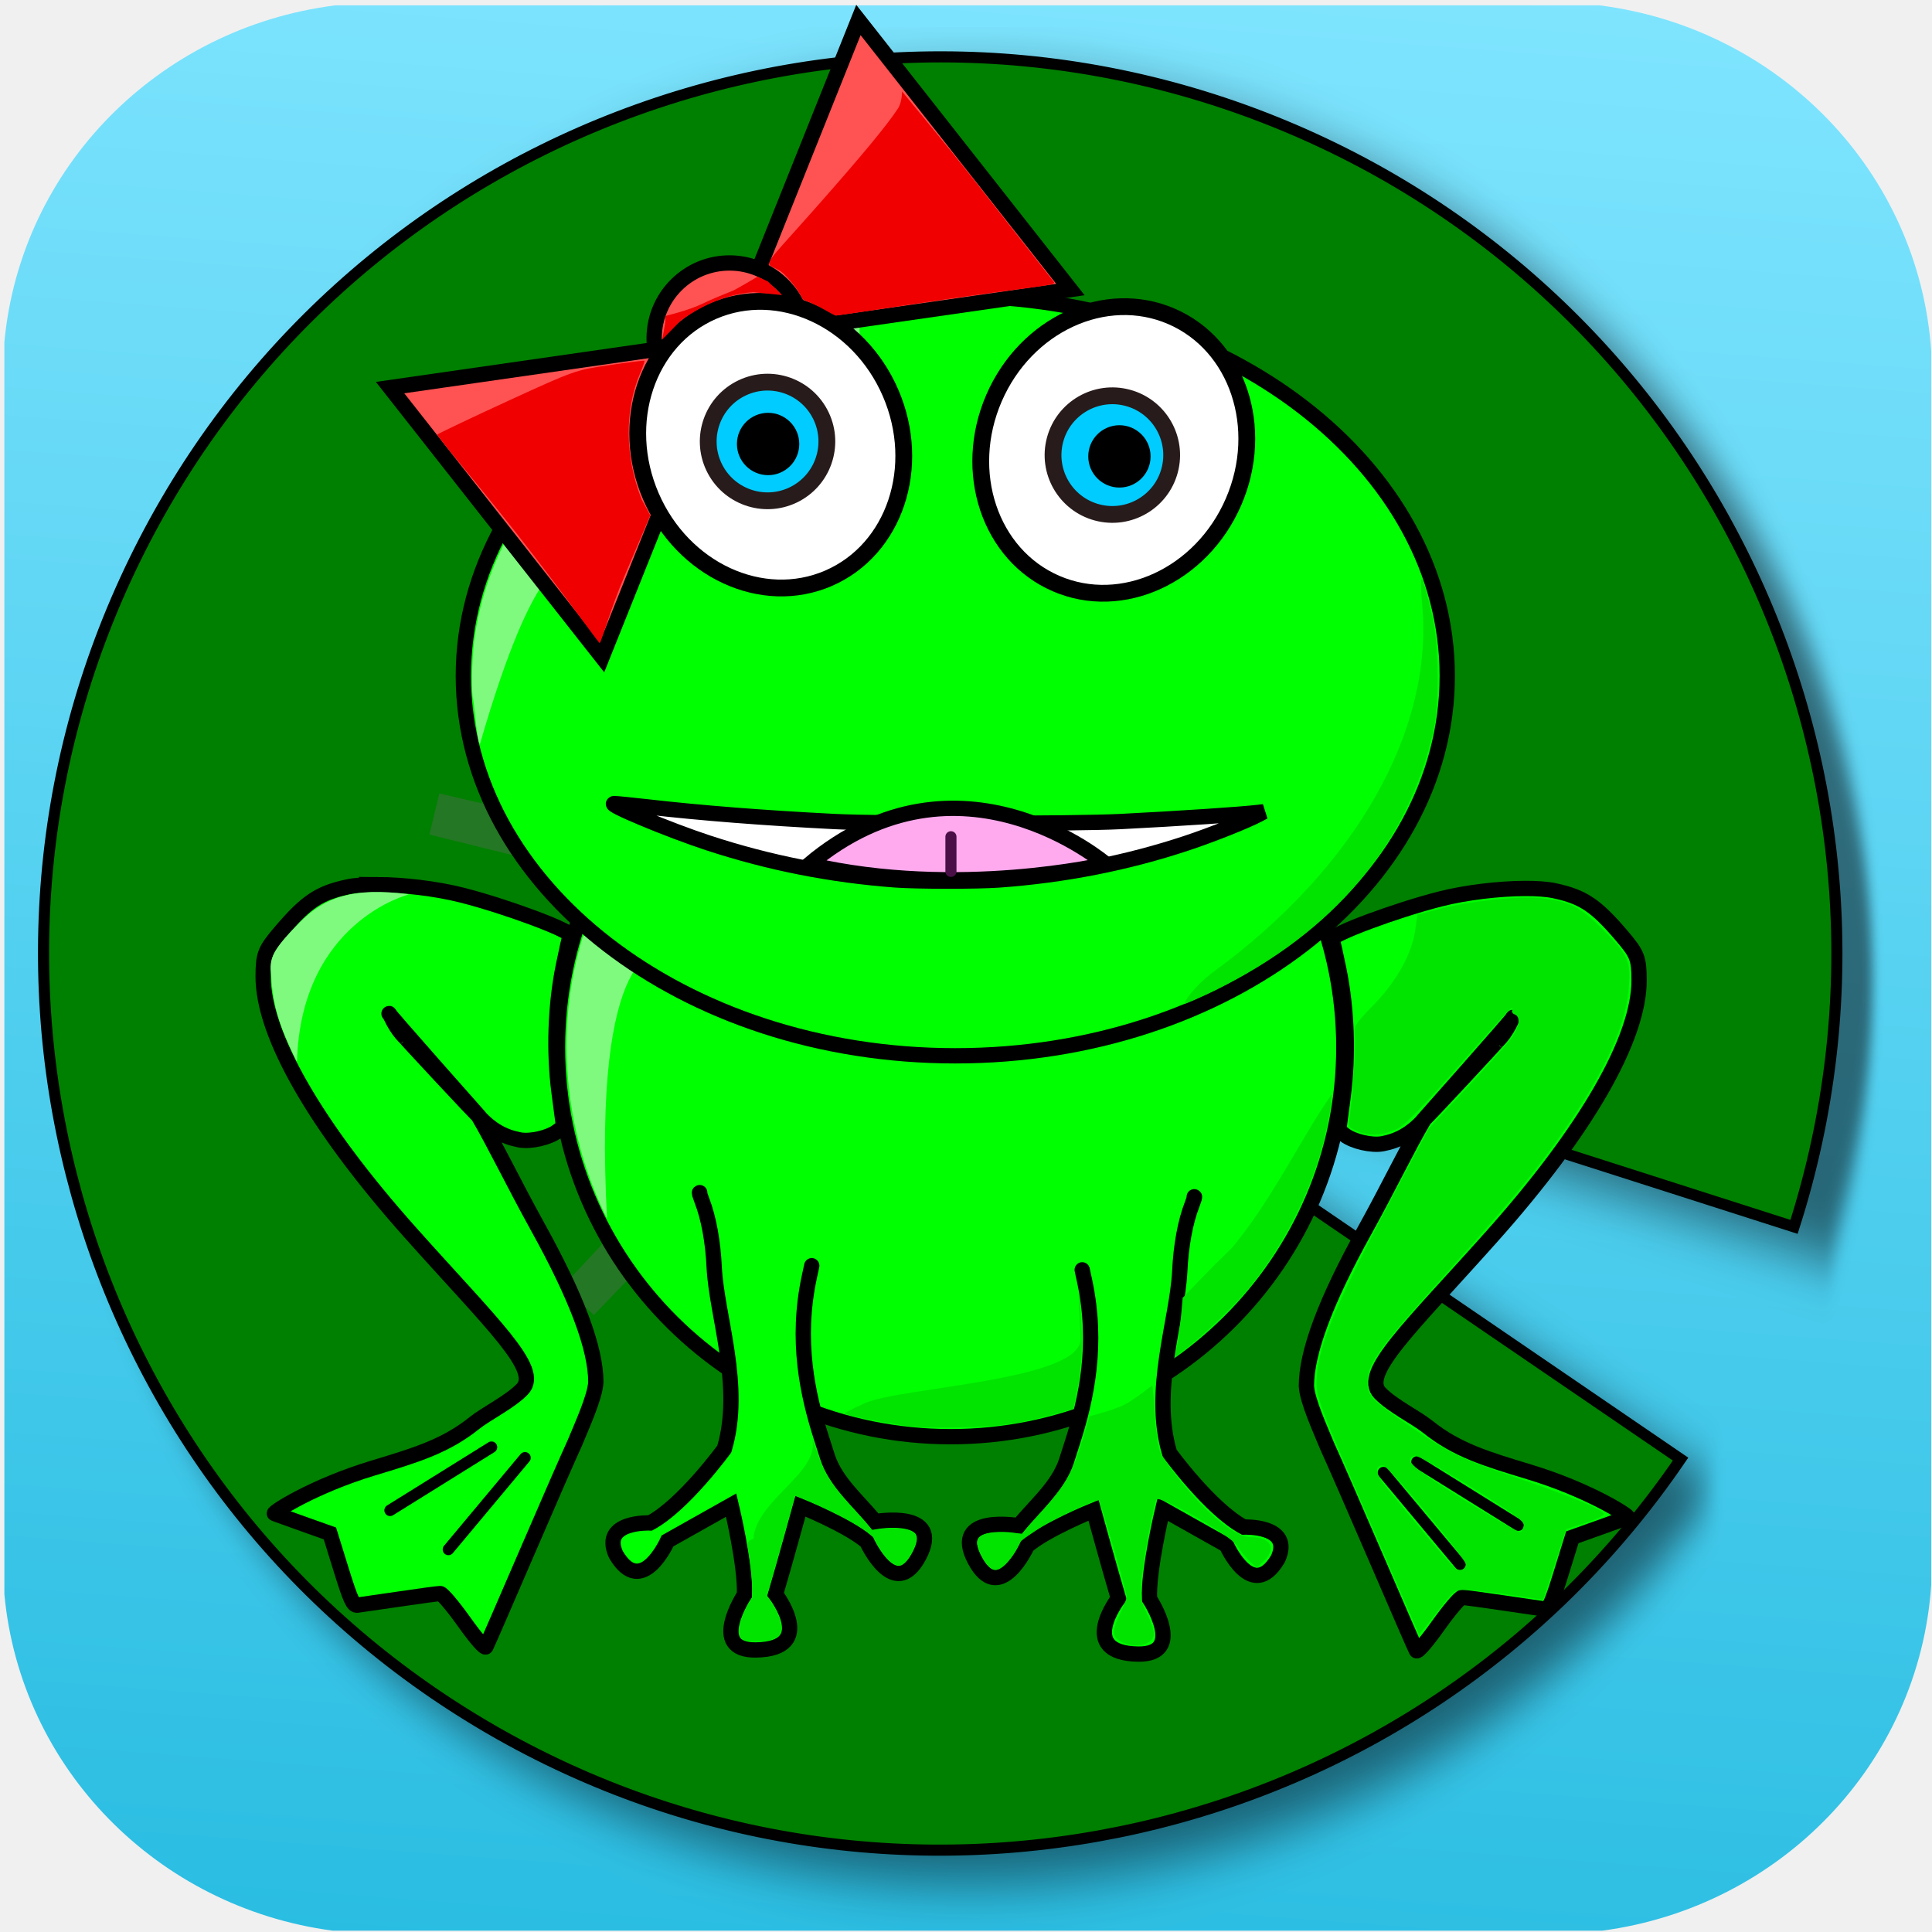
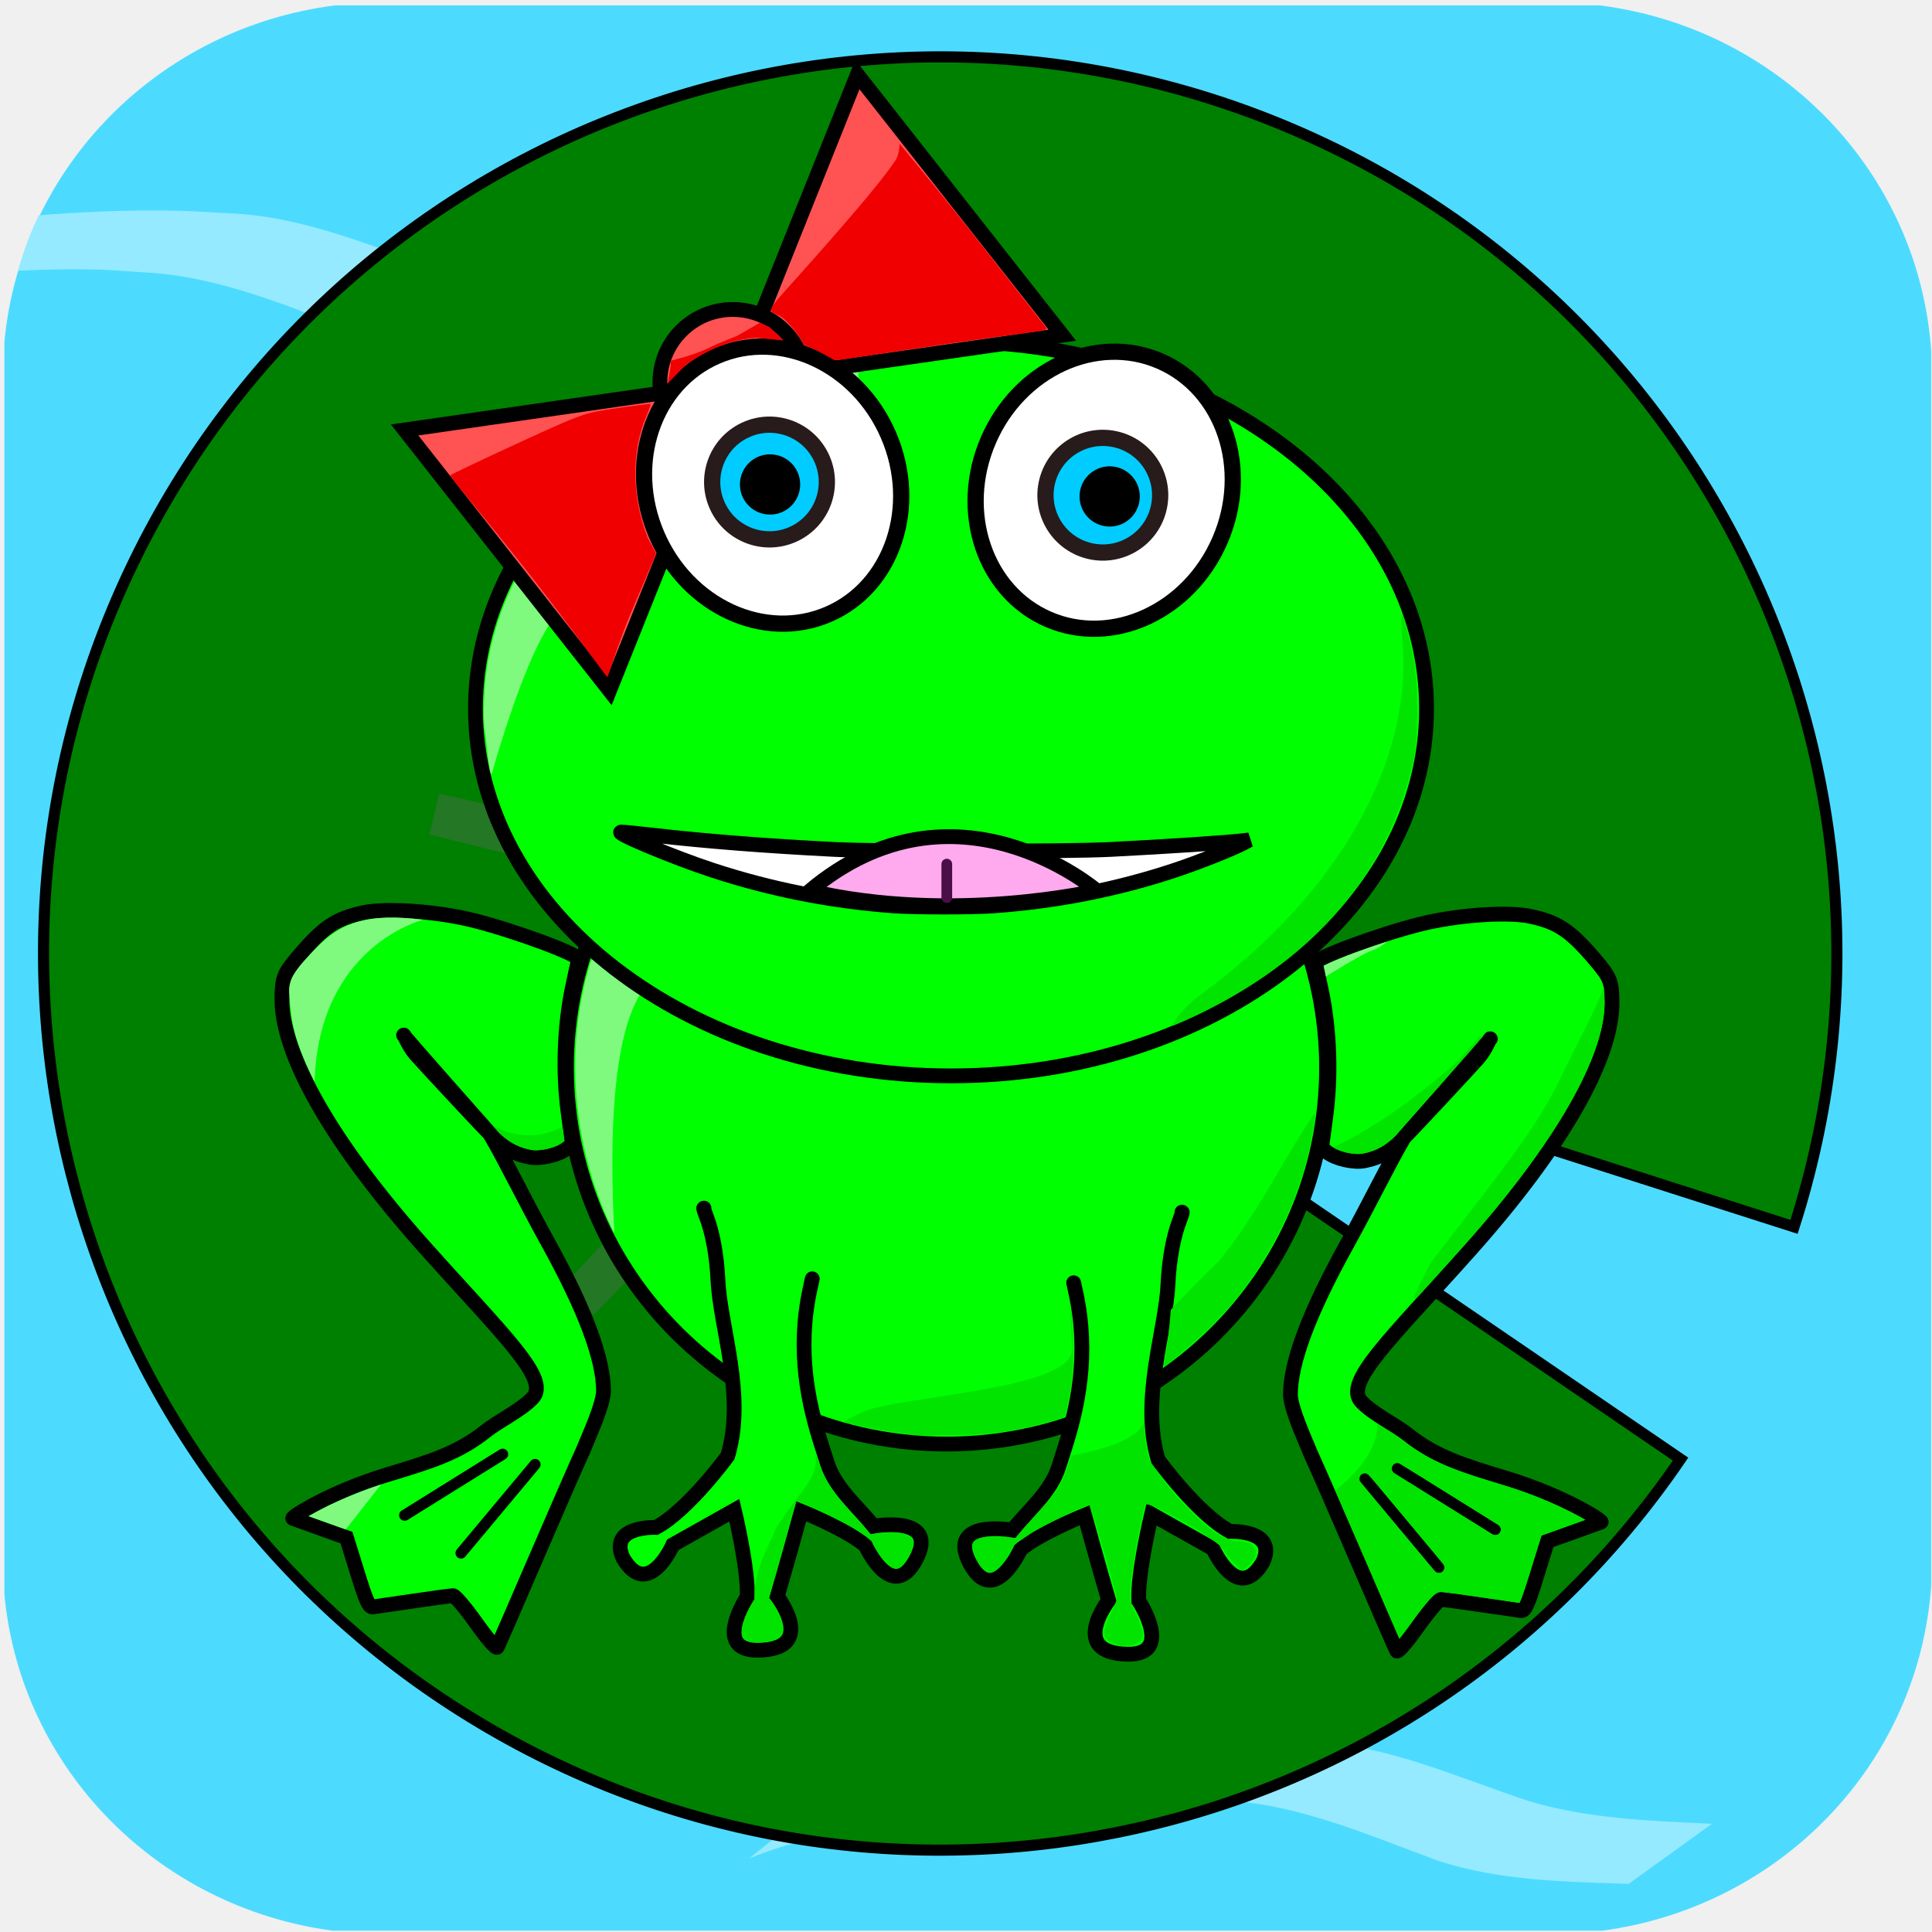
- <svg xmlns="http://www.w3.org/2000/svg" xmlns:ns1="http://www.openswatchbook.org/uri/2009/osb" xmlns:xlink="http://www.w3.org/1999/xlink" width="285mm" height="285mm" viewBox="0 0 1009.842 1009.842" id="svg3374" version="1.1">
+ <svg xmlns="http://www.w3.org/2000/svg" xmlns:ns1="http://www.openswatchbook.org/uri/2009/osb" width="285mm" height="285mm" viewBox="0 0 1009.842 1009.842" id="svg3374" version="1.1">
  <defs id="defs3376">
-     <linearGradient id="linearGradient6159">
-       <stop id="stop6161" offset="0" style="stop-color:#00aad4;stop-opacity:1" />
-       <stop id="stop6163" offset="1" style="stop-color:#80e5ff;stop-opacity:1" />
-     </linearGradient>
    <linearGradient ns1:paint="gradient" id="linearGradient4163">
      <stop id="stop4165" offset="0" style="stop-color:#33ffff;stop-opacity:1;" />
      <stop id="stop4167" offset="1" style="stop-color:#33ffff;stop-opacity:0;" />
    </linearGradient>
-     <linearGradient gradientUnits="userSpaceOnUse" y2="-417.074" x2="395.936" y1="1211.298" x1="280.18" id="linearGradient6165" xlink:href="#linearGradient6159" gradientTransform="matrix(0.9243807,0,0,1,-512.2256,316.339)" />
    <filter id="filter3466" style="color-interpolation-filters:sRGB">
      <feFlood id="feFlood3468" result="flood" flood-color="rgb(0,0,0)" flood-opacity="0.498" />
      <feComposite id="feComposite3470" result="composite1" operator="in" in2="SourceGraphic" in="flood" />
      <feGaussianBlur id="feGaussianBlur3472" result="blur" stdDeviation="7.3" in="composite1" />
      <feOffset id="feOffset3474" result="offset" dy="1.823" dx="14.3" />
      <feComposite id="feComposite3476" result="composite2" operator="over" in2="offset" in="SourceGraphic" />
    </filter>
    <filter id="filter3466-0" style="color-interpolation-filters:sRGB;">
      <feFlood id="feFlood3468-6" result="flood" flood-color="rgb(0,0,0)" flood-opacity="0.498" />
      <feComposite id="feComposite3470-9" result="composite1" operator="in" in2="SourceGraphic" in="flood" />
      <feGaussianBlur id="feGaussianBlur3472-8" result="blur" stdDeviation="7.3" in="composite1" />
      <feOffset id="feOffset3474-7" result="offset" dy="1.823" dx="14.3" />
      <feComposite id="feComposite3476-1" result="composite2" operator="over" in2="offset" in="SourceGraphic" />
    </filter>
  </defs>
  <g id="layer1" transform="translate(-725.7143,414.6232)">
-     <g transform="matrix(0.9191656,0,0,0.9743342,217.8119,-95.09726)" id="layer1-2">
-       <path style="fill:url(#linearGradient6165);fill-opacity:1;stroke:none;stroke-width:10;stroke-miterlimit:4;stroke-dasharray:none;stroke-opacity:1" d="M 174.803,-8.729 C 81.975,3.255 9.404,78.088 0.857,171.98 l 0,671.633 C 9.361,937.035 81.254,1011.581 173.414,1024.129 l 667.365,0 c 93.729,-12.762 166.494,-89.648 172.935,-185.301 l 0,-662.064 C 1007.241,80.639 933.789,3.458 839.391,-8.729 l -664.588,0 z" transform="matrix(1.081805,0,0,1,554.1284,-316.339)" id="rect3336" />
+     <g transform="matrix(0.9191656,0,0,0.9743342,217.8119,-95.09726)" id="layer1-2" style="fill:#4cdbff;fill-opacity:1">
+       <path style="fill:#4cdbff;fill-opacity:1;stroke:none;stroke-width:10;stroke-miterlimit:4;stroke-dasharray:none;stroke-opacity:1" d="M 174.803,-8.729 C 81.975,3.255 9.404,78.088 0.857,171.98 l 0,671.633 C 9.361,937.035 81.254,1011.581 173.414,1024.129 l 667.365,0 c 93.729,-12.762 166.494,-89.648 172.935,-185.301 l 0,-662.064 C 1007.241,80.639 933.789,3.458 839.391,-8.729 l -664.588,0 z" transform="matrix(1.081805,0,0,1,554.1284,-316.339)" id="rect3336" />
    </g>
-     <g transform="matrix(1.474342,0,0,1.474342,680.8006,-674.1172)" id="layer1-5">
-       <path transform="matrix(0.8258325,0.5639155,-0.5639155,0.8258325,0,0)" d="M 908.152,219.388 A 317.838,317.838 0 0 1 613.284,536.395 317.838,317.838 0 0 1 275.796,265.208 317.838,317.838 0 0 1 521.884,-90.996 317.838,317.838 0 0 1 894.941,128.705 l -304.627,90.683 z" id="path3342" style="fill:#008000;fill-opacity:1;stroke:#000000;stroke-width:3.938;stroke-linecap:round;stroke-linejoin:miter;stroke-miterlimit:4;stroke-dasharray:none;stroke-opacity:1;filter:url(#filter3466-0)" />
-       <path id="path4232" d="m 315.445,331.97 -14.381,4.262 0.029,0.098 45.75,158.357 -160.543,-37.365 -0.1,-0.023 -3.5,14.586 0.1,0.023 160.016,39.559 -112.631,120.352 -0.07,0.074 10.881,10.324 0.07,-0.074 114.268,-118.799 47.912,157.715 0.029,0.1 14.381,-4.262 -0.029,-0.1 -45.75,-158.357 4.027,-16.779 112.631,-120.35 0.07,-0.074 -10.881,-10.324 -0.07,0.074 -114.268,118.799 -47.912,-157.717 -0.029,-0.098 z" style="color:#000000;font-style:normal;font-variant:normal;font-weight:normal;font-stretch:normal;font-size:medium;line-height:normal;font-family:sans-serif;text-indent:0;text-align:start;text-decoration:none;text-decoration-line:none;text-decoration-style:solid;text-decoration-color:#000000;letter-spacing:normal;word-spacing:normal;text-transform:none;direction:ltr;block-progression:tb;writing-mode:lr-tb;baseline-shift:baseline;text-anchor:start;white-space:normal;clip-rule:nonzero;display:inline;overflow:visible;visibility:visible;opacity:1;isolation:auto;mix-blend-mode:normal;color-interpolation:sRGB;color-interpolation-filters:linearRGB;solid-color:#000000;solid-opacity:1;fill:#247724;fill-opacity:1;fill-rule:nonzero;stroke:none;stroke-width:15;stroke-linecap:butt;stroke-linejoin:miter;stroke-miterlimit:4;stroke-dasharray:none;stroke-dashoffset:0;stroke-opacity:1;color-rendering:auto;image-rendering:auto;shape-rendering:auto;text-rendering:auto;enable-background:accumulate" />
+     <path style="fill:#95eaff;fill-opacity:1;stroke:none;stroke-width:4.5;stroke-linejoin:miter;stroke-miterlimit:4;stroke-dasharray:none;stroke-dashoffset:0;stroke-opacity:1" d="M 83.74 110.016 C 62.572 109.896 41.391 110.878 20.254 112.527 C 15.96 121.49 12.291 131.132 9.428 141.518 C 23.06 140.845 36.703 140.584 50.34 140.889 C 59.214 141.087 68.063 141.936 76.924 142.459 C 116.102 144.785 151.782 160.785 188.062 174.051 C 217.547 183.671 248.606 184.817 279.359 185.803 L 309.191 153.602 C 284.004 152.232 258.824 149.931 234.578 142.59 C 196.936 130.008 160.402 113.186 120.016 111.508 C 110.877 111.049 101.748 110.318 92.6 110.131 C 89.647 110.07 86.693 110.032 83.74 110.016 z " transform="translate(725.7143,-414.6232)" id="path5026" />
+     <path d="m 1164.046,519.346 c 5.971,-0.876 5.474,-0.644 12.526,-2.662 3.585,-1.026 7.068,-2.399 10.678,-3.329 17.51,-4.509 35.702,-6.67 53.514,-9.579 46.797,-5.839 94.148,-10.622 141.384,-9.655 9.149,0.187 18.278,0.918 27.417,1.377 40.386,1.678 76.92,18.501 114.562,31.082 31.261,9.465 64.077,10.567 96.456,12.072 0,0 -43.585,31.402 -43.585,31.402 l 0,0 c -33.375,-1.111 -67.315,-1.55 -99.386,-12.014 -36.281,-13.265 -71.96,-29.266 -111.138,-31.593 -8.861,-0.523 -17.709,-1.371 -26.584,-1.569 -47.754,-1.065 -95.593,4.618 -142.708,11.726 -27.032,5.007 -54.445,9.705 -79.995,20.223 0,0 46.858,-37.482 46.858,-37.482 z" id="path5032" style="fill:#95eaff;fill-opacity:1;stroke:none;stroke-width:4.5;stroke-linejoin:miter;stroke-miterlimit:4;stroke-dasharray:none;stroke-dashoffset:0;stroke-opacity:1" />
+     <g transform="matrix(1.474342,0,0,1.474342,680.8006,-674.1172)" id="layer1-5" style="">
+       <path transform="matrix(0.8258325,0.5639155,-0.5639155,0.8258325,0,0)" d="M 908.152,219.388 A 317.838,317.838 0 0 1 613.284,536.395 317.838,317.838 0 0 1 275.796,265.208 317.838,317.838 0 0 1 521.884,-90.996 317.838,317.838 0 0 1 894.941,128.705 l -304.627,90.683 z" id="path3342" style="fill:#008000;fill-opacity:1;stroke:#000000;stroke-width:3.938;stroke-linecap:round;stroke-linejoin:miter;stroke-miterlimit:4;stroke-dasharray:none;stroke-opacity:1;" />
+       <path id="path4232" d="m 315.445,331.97 -14.381,4.262 0.029,0.098 45.75,158.357 -160.543,-37.365 -0.1,-0.023 -3.5,14.586 0.1,0.023 160.016,39.559 -112.631,120.352 -0.07,0.074 10.881,10.324 0.07,-0.074 114.268,-118.799 47.912,157.715 0.029,0.1 14.381,-4.262 -0.029,-0.1 -45.75,-158.357 4.027,-16.779 112.631,-120.35 0.07,-0.074 -10.881,-10.324 -0.07,0.074 -114.268,118.799 -47.912,-157.717 -0.029,-0.098 z" style="color:#000000;font-style:normal;font-variant:normal;font-weight:normal;font-stretch:normal;font-size:medium;line-height:normal;font-family:sans-serif;text-indent:0;text-align:start;text-decoration:none;text-decoration-line:none;text-decoration-style:solid;text-decoration-color:#000000;letter-spacing:normal;word-spacing:normal;text-transform:none;direction:ltr;block-progression:tb;writing-mode:lr-tb;baseline-shift:baseline;text-anchor:start;white-space:normal;clip-rule:nonzero;display:inline;overflow:visible;visibility:visible;opacity:1;isolation:auto;mix-blend-mode:normal;color-interpolation:sRGB;color-interpolation-filters:linearRGB;solid-color:#000000;solid-opacity:1;fill:#247724;fill-opacity:1;fill-rule:nonzero;stroke:none;stroke-width:15;stroke-linecap:butt;stroke-linejoin:miter;stroke-miterlimit:4;stroke-dasharray:none;stroke-dashoffset:0;stroke-opacity:1;color-rendering:auto;image-rendering:auto;shape-rendering:auto;text-rendering:auto;enable-background:accumulate;" />
    </g>
-     <g transform="translate(843.6124,-464.5509)" id="layer1-1">
+     <g transform="matrix(0.9666613,0,0,0.9666613,854.0878,-433.9988)" id="layer1-7">
      <ellipse ry="203.513" rx="205.513" cy="597.362" cx="379" id="path6004" style="fill:#00ff00;fill-opacity:1;stroke:#000000;stroke-width:8;stroke-linecap:round;stroke-miterlimit:4;stroke-dasharray:none;stroke-opacity:1" />
      <path style="fill:#7ffa7f;fill-opacity:1;stroke:none;stroke-width:6.25;stroke-miterlimit:4;stroke-dasharray:none;stroke-opacity:1" d="m 199.389,686.789 c -21.32,-42.444 -26.848,-93.622 -14.999,-138.851 1.153,-4.4 2.217,-8.149 2.366,-8.331 0.149,-0.182 8.328,-11.106 11.263,-8.718 2.935,2.388 5.839,-1.385 8.183,0.26 3.92,2.751 28.262,13.17 27.778,16.39 -8.184,-4.508 -42.108,-2.522 -34.591,139.251 z" id="path4300" />
      <ellipse ry="198.571" rx="257.143" cy="403.219" cx="381.429" id="path5323" style="fill:#00ff00;stroke:#000000;stroke-width:8;stroke-miterlimit:4;stroke-dasharray:none;stroke-opacity:1" />
      <path transform="translate(17.64784,56.21476)" id="path4314" d="m 111.804,359.418 c -1.023,-2.666 -0.764,-20.101 0.446,-30.043 9.865,-81.028 84.449,-148.789 187.013,-169.903 6.938,-1.428 13.688,-2.566 15,-2.529 l 2.385,0.068 -2.5,1.121 c -1.375,0.617 1.45,23.911 -3.5,26.098 -45.553,20.126 -100.343,47.479 -150.689,105.862 0,0 -15.47,-8.113 -44.406,91.751 -1.32,4.556 -3.243,-21.101 -3.75,-22.424 z" style="fill:#7ffa7f;fill-opacity:1;stroke:none;stroke-width:6.25;stroke-miterlimit:4;stroke-dasharray:none;stroke-opacity:1" />
      <g style="fill:#ff5252;fill-opacity:1;stroke-width:8;stroke-miterlimit:4;stroke-dasharray:none" transform="translate(-424.2857,-10.57143)" id="g5919">
        <path style="fill:#ff5252;fill-opacity:1;stroke:#000000;stroke-width:8;stroke-miterlimit:4;stroke-dasharray:none;stroke-opacity:1" id="path5911" d="M 541.442,219.996 374.482,154.767 514.453,42.79 Z" transform="matrix(-0.0083874,0.9999648,-0.9999648,-0.0083874,912.9854,-302.227)" />
        <path d="m -541.694,-220.754 -166.96,-65.23 139.971,-111.977 z" id="path5913" style="fill:#ff5252;fill-opacity:1;stroke:#000000;stroke-width:8;stroke-miterlimit:4;stroke-dasharray:none;stroke-opacity:1" transform="matrix(0.0083874,-0.9999648,0.9999648,0.0083874,912.9854,-302.227)" />
        <circle style="fill:#ff5252;fill-opacity:1;stroke:#000000;stroke-width:8;stroke-miterlimit:4;stroke-dasharray:none;stroke-opacity:1" id="path5917" cx="231.568" cy="-689.664" r="39.396" transform="matrix(-0.0083874,0.9999648,-0.9999648,-0.0083874,0,0)" />
      </g>
      <ellipse transform="matrix(-0.9178912,0.3968322,0.3968322,0.9178912,0,0)" ry="76.071" rx="68.221" cy="372.261" cx="-149.519" id="path5361" style="fill:#ffffff;stroke:#000000;stroke-width:8.778;stroke-miterlimit:4;stroke-dasharray:none;stroke-opacity:1" />
      <ellipse transform="matrix(0.9178912,0.3968322,-0.3968322,0.9178912,0,0)" ry="76.071" rx="68.221" style="fill:#ffffff;stroke:#000000;stroke-width:8.778;stroke-miterlimit:4;stroke-dasharray:none;stroke-opacity:1" id="circle5363" cx="539.283" cy="77.472" />
      <path id="path5942" d="m 350.201,509.855 c -33.7,-2.502 -65.953,-8.872 -97.857,-19.325 -20.724,-6.79 -53.398,-20.436 -49.253,-20.57 1,-0.032 8.715,0.727 17.143,1.688 28.887,3.293 60.523,5.773 98.181,7.697 24.053,1.229 125.132,1.232 149.286,0.005 30.912,-1.571 63.553,-3.738 72.143,-4.79 l 2.857,-0.35 -2.527,1.357 c -6.378,3.423 -24.499,10.639 -37.83,15.064 -31.285,10.384 -64.063,16.813 -98.214,19.262 -11.383,0.816 -42.725,0.795 -53.929,-0.037 z" style="fill:#ffffff;stroke:#000000;stroke-width:8;stroke-miterlimit:4;stroke-dasharray:none;stroke-opacity:1" />
      <path id="path5976" d="m 304.992,501.78 c 77.821,18.071 155.262,-0.097 155.262,-0.097 0,0 -76.555,-65.882 -155.262,0.097 z" style="fill:#ffaaee;fill-rule:evenodd;stroke:#000000;stroke-width:8;stroke-linecap:butt;stroke-linejoin:miter;stroke-miterlimit:4;stroke-dasharray:none;stroke-opacity:1" />
      <path id="path5982" d="m 379.151,505.399 0,-18.107" style="fill:#eed7f4;fill-rule:evenodd;stroke:#4a0f46;stroke-width:5.8;stroke-linecap:round;stroke-linejoin:miter;stroke-miterlimit:4;stroke-dasharray:none;stroke-opacity:1" />
      <path id="path6016" d="m 79.24,512.32 c -6.152,-0.022 -11.532,0.36 -15.436,1.197 -14.893,3.194 -21.576,7.662 -34.992,23.398 -8.271,9.702 -9.109,11.833 -9.164,23.271 -0.147,30.411 27.417,78.459 76.775,133.824 43.075,48.317 68.666,71.704 58.663,82.058 -6.51,6.739 -18.73,12.616 -25.104,17.725 -15.033,12.048 -30.393,16.685 -52.82,23.459 -31.58,9.539 -52.816,23.352 -51.619,23.811 1.167,0.447 8.167,2.966 15.557,5.598 l 13.436,4.785 5.865,18.895 c 4.902,15.791 6.295,18.843 8.484,18.586 1.441,-0.169 11.322,-1.6 21.957,-3.182 10.635,-1.581 20.237,-2.875 21.338,-2.875 1.101,0 6.717,6.635 12.482,14.744 6.212,8.738 10.863,14.067 11.416,13.082 0.513,-0.914 9.952,-22.606 20.975,-48.201 11.023,-25.596 22.534,-51.935 25.582,-58.533 3.475,-8.52 10.542,-23.869 10.906,-31.629 0.01,-17.613 -10.036,-44.418 -30.457,-81.27 -12.187,-21.992 -22.731,-43.902 -31.008,-57.916 6.756,7.348 13.295,11.007 21.641,12.596 5.638,1.073 15.24,-1.121 19.73,-4.51 l 3.236,-2.443 -2.334,-17.631 c -2.825,-21.326 -2.02,-45.59 2.201,-66.305 1.576,-7.734 3.184,-14.902 3.572,-15.928 0.921,-2.437 -33.333,-15.228 -56.58,-21.127 -13.498,-3.425 -30.769,-5.432 -44.303,-5.48 z m 6.129,67.293 c 0.822,0.217 2.578,6.827 8.717,12.836 -0.854,-0.684 37.804,41.008 38.846,41.469 0,0 -48.359,-54.515 -47.562,-54.305 z" style="fill:#00ff00;fill-opacity:1;stroke:#000000;stroke-width:8;stroke-linecap:round;stroke-miterlimit:4;stroke-dasharray:none;stroke-opacity:1" />
      <circle transform="matrix(0.4291873,0.9032155,0.9032155,-0.4291873,0,0)" r="31" cy="135.407" cx="375.1" id="path6022" style="fill:#00ccff;fill-opacity:1;stroke:#281b1b;stroke-width:8.778;stroke-linecap:round;stroke-miterlimit:4;stroke-dasharray:none;stroke-opacity:1" />
      <circle transform="matrix(0.9659258,0.258819,-0.258819,0.9659258,0,0)" style="fill:#00ccff;fill-opacity:1;stroke:#281b1b;stroke-width:8.778;stroke-linecap:round;stroke-miterlimit:4;stroke-dasharray:none;stroke-opacity:1" id="circle6024" cx="522.215" cy="158.037" r="31" />
      <path id="path6030" d="m 247.839,673.305 0,5e-5 c -0.067,10e-4 -0.113,0.013 -0.137,0.037 -0.12,0.12 0.46,1.968 1.291,4.107 3.506,9.028 5.768,21.326 6.42,34.904 1.221,25.425 15.08,62.188 5.273,94.953 0,0 -21.201,29.169 -38.768,38.648 0,0 -25.814,-1.128 -17.893,16.492 13.564,23.233 27.004,-7.096 27.004,-7.096 l 33.252,-18.703 c 0,0 7.72,32.237 6.918,46.887 0,0 -19.289,29.196 5.984,28.818 32.354,-0.484 10.305,-29.111 10.305,-29.111 4.535,-15.288 12.992,-46.041 12.992,-46.041 0,0 24.756,10.015 34.688,18.584 0,0 14.442,31.678 27.329,7.481 12.974,-24.361 -22.91,-17.998 -22.91,-17.998 -8.792,-10.833 -20.739,-20.646 -25.005,-33.966 l -3.188,-9.954 C 304.291,779.169 297.888,750.7 305.203,717.009 l 1.193,-5.5" style="fill:#00ff00;fill-opacity:1;stroke:#000000;stroke-width:8;stroke-linecap:round;stroke-miterlimit:4;stroke-dasharray:none;stroke-opacity:1" />
      <path style="fill:#00ff00;fill-opacity:1;stroke:#000000;stroke-width:8;stroke-linecap:round;stroke-miterlimit:4;stroke-dasharray:none;stroke-opacity:1" d="m 679.249,514.32 c 6.152,-0.022 11.532,0.36 15.436,1.197 14.893,3.194 21.576,7.662 34.992,23.398 8.271,9.702 9.109,11.833 9.164,23.271 0.147,30.411 -27.417,78.459 -76.775,133.824 -43.075,48.317 -68.666,71.704 -58.663,82.058 6.51,6.739 18.73,12.616 25.104,17.725 15.033,12.048 30.393,16.685 52.82,23.459 31.58,9.539 52.816,23.352 51.619,23.811 -1.167,0.447 -8.167,2.966 -15.557,5.598 l -13.436,4.785 -5.865,18.895 c -4.902,15.791 -6.295,18.843 -8.484,18.586 -1.441,-0.169 -11.322,-1.6 -21.957,-3.182 -10.635,-1.581 -20.237,-2.875 -21.338,-2.875 -1.101,0 -6.717,6.635 -12.482,14.744 -6.212,8.738 -10.863,14.067 -11.416,13.082 -0.513,-0.914 -9.952,-22.606 -20.975,-48.201 -11.023,-25.596 -22.534,-51.935 -25.582,-58.533 -3.475,-8.52 -10.542,-23.869 -10.906,-31.629 -0.01,-17.613 10.036,-44.418 30.457,-81.27 12.187,-21.992 22.731,-43.902 31.008,-57.916 -6.756,7.348 -13.295,11.007 -21.641,12.596 -5.638,1.073 -15.24,-1.121 -19.73,-4.51 l -3.236,-2.443 2.334,-17.631 c 2.825,-21.326 2.02,-45.59 -2.201,-66.305 -1.576,-7.734 -3.184,-14.902 -3.572,-15.928 -0.921,-2.437 33.333,-15.228 56.58,-21.127 13.498,-3.425 30.769,-5.432 44.303,-5.48 z m -6.129,67.293 c -0.822,0.217 -2.578,6.827 -8.717,12.836 0.854,-0.684 -37.804,41.008 -38.846,41.469 0,0 48.359,-54.515 47.562,-54.305 z" id="path6043" />
      <path id="path6045" d="m 86,839.362 53,-33" style="fill:none;fill-rule:evenodd;stroke:#000000;stroke-width:6;stroke-linecap:round;stroke-linejoin:miter;stroke-miterlimit:4;stroke-dasharray:none;stroke-opacity:1" />
      <path style="fill:none;fill-rule:evenodd;stroke:#000000;stroke-width:6;stroke-linecap:round;stroke-linejoin:miter;stroke-miterlimit:4;stroke-dasharray:none;stroke-opacity:1" d="m 116.487,859.82 40.026,-47.916" id="path6047" />
      <path style="fill:none;fill-rule:evenodd;stroke:#000000;stroke-width:6;stroke-linecap:round;stroke-linejoin:miter;stroke-miterlimit:4;stroke-dasharray:none;stroke-opacity:1" d="m 675.73,847.112 -53,-33" id="path6049" />
      <path id="path6051" d="m 645.242,867.57 -40.026,-47.916" style="fill:none;fill-rule:evenodd;stroke:#000000;stroke-width:6;stroke-linecap:round;stroke-linejoin:miter;stroke-miterlimit:4;stroke-dasharray:none;stroke-opacity:1" />
      <circle r="16.293" cy="281.999" cx="283.58" id="path6071" style="fill:#000000;fill-opacity:1;stroke:#281b1b;stroke-width:0;stroke-linecap:round;stroke-linejoin:miter;stroke-miterlimit:4;stroke-dasharray:none;stroke-opacity:1" />
      <circle style="fill:#000000;fill-opacity:1;stroke:#281b1b;stroke-width:0;stroke-linecap:round;stroke-linejoin:miter;stroke-miterlimit:4;stroke-dasharray:none;stroke-opacity:1" id="circle6073" cx="467.215" cy="288.48" r="16.293" />
      <path id="path6030-4" d="m 506.314,675.463 0,5e-5 c 0.067,10e-4 0.113,0.013 0.137,0.037 0.12,0.12 -0.46,1.968 -1.291,4.107 -3.506,9.028 -5.768,21.326 -6.42,34.904 -1.221,25.425 -15.08,62.188 -5.273,94.953 0,0 21.201,29.169 38.768,38.648 0,0 25.814,-1.128 17.893,16.492 -13.564,23.233 -27.004,-7.096 -27.004,-7.096 l -33.252,-18.703 c 0,0 -7.72,32.237 -6.918,46.887 0,0 19.289,29.196 -5.984,28.818 -32.354,-0.484 -10.305,-29.111 -10.305,-29.111 -4.535,-15.288 -12.992,-46.041 -12.992,-46.041 0,0 -24.756,10.015 -34.688,18.584 0,0 -14.442,31.678 -27.329,7.481 -12.974,-24.361 22.91,-17.998 22.91,-17.998 8.792,-10.833 20.739,-20.646 25.005,-33.966 l 3.188,-9.954 c 7.104,-22.18 13.507,-50.648 6.192,-84.34 l -1.193,-5.5" style="fill:#00ff00;fill-opacity:1;stroke:#000000;stroke-width:8;stroke-linecap:round;stroke-miterlimit:4;stroke-dasharray:none;stroke-opacity:1" />
      <path transform="translate(17.64784,56.21476)" id="path4178" d="" style="fill:#00f200;fill-opacity:1;stroke:none;stroke-width:6.25;stroke-miterlimit:4;stroke-dasharray:none;stroke-opacity:1" />
      <g style="fill:#00e400;fill-opacity:1" id="g4292">
        <path style="fill:#00e400;fill-opacity:1;stroke:none;stroke-width:6.25;stroke-miterlimit:4;stroke-dasharray:none;stroke-opacity:1" d="m 398.068,867.7 c -1.568,-1.684 -3.49,-5.904 -4.423,-8.156 -2.728,-6.586 2.174,-9.147 13.672,-8.46 l 10.475,0.625 c 0,0 -2.971,4.92 -4.388,8.004 -1.682,3.661 -6.635,8.664 -8.311,9.776 -2.744,1.82 -4.459,0.966 -7.025,-1.789 z" id="path4170" />
-         <path style="fill:#00e400;fill-opacity:1;stroke:none;stroke-width:6.25;stroke-miterlimit:4;stroke-dasharray:none;stroke-opacity:1" d="m 468.259,908.117 c -4.894,-2.476 -5.081,-5.653 -0.841,-14.318 2.011,-4.111 3.641,-8.365 3.622,-9.455 -0.045,-2.546 -13.57,-49.29 -14.543,-50.264 -1.035,-1.035 -22.205,9.115 -30.779,14.391 -3.933,2.42 -18.09,12.954 -7.696,3.215 -0.08,-0.083 -2.427,1.178 -1.637,-0.013 1.481,-2.233 7.07,-8.053 10.623,-12.111 11.585,-13.231 15.647,-19.345 20.826,-36.644 l 3.807,-12.716 c 0,0 12.405,-3.183 18.097,-6.013 5.278,-2.624 14.312,-10.013 14.576,-10.013 0.263,0 0.858,6.523 1.323,14.496 0.464,7.973 1.617,16.723 2.561,19.445 1.8,5.192 15.568,22.544 24.826,31.292 9.878,9.333 17.506,13.963 23.004,13.963 10.54,0 13.538,6.085 6.333,12.853 l -3.402,3.196 -3.624,-3.404 c -1.993,-1.872 -4.871,-5.422 -6.395,-7.889 -3.599,-5.823 -40.705,-27.147 -42.418,-24.376 -1.518,2.455 -6.816,30.998 -7.883,42.469 -0.776,8.344 -0.452,10.265 2.852,16.895 2.05,4.114 3.728,8.924 3.728,10.689 0,5.672 -9.497,8.087 -16.958,4.312 z" id="path4168" />
-         <path style="fill:#00e400;fill-opacity:1;stroke:none;stroke-width:6.25;stroke-miterlimit:4;stroke-dasharray:none;stroke-opacity:1" d="m 272.052,907.581 c -3.026,-0.933 -4.128,-3.154 -3.51,-7.078 0.59,-3.747 2.873,-9.375 5.417,-13.352 l 1.292,-2.02 -4.3e-4,-4.854 c -4.9e-4,-5.551 -0.63,-11.639 -2.146,-20.764 -1.127,-6.781 3.793,-3.389 2.918,-6.81 3.359,-20.892 38.668,-35.292 29.468,-53.852 l 5.748,15.929 1.616,3.321 c 3.023,6.214 6.539,10.883 16.696,22.171 2.901,3.224 5.99,6.692 6.865,7.707 l 1.591,1.846 3.536,-0.546 c 9.277,-1.431 17.635,-0.042 19.175,3.187 0.506,1.061 0.53,1.516 0.171,3.225 -0.523,2.491 -2.099,5.891 -3.966,8.552 -2.638,3.76 -4.846,4.682 -7.497,3.128 -3.035,-1.779 -7.006,-6.665 -9.589,-11.799 -1.107,-2.199 -1.642,-2.806 -4.135,-4.684 -3.826,-2.883 -9.329,-6.115 -16.666,-9.788 -8.2,-4.105 -20.94,-9.676 -21.301,-9.315 -0.084,0.084 -1.36,4.527 -2.837,9.874 -1.477,5.347 -4.776,17.073 -7.332,26.058 l -4.647,16.336 1.824,2.639 c 3.896,5.636 6.421,12.475 5.73,15.52 -0.453,1.997 -1.254,2.982 -3.243,3.991 -3.518,1.783 -11.512,2.509 -15.179,1.379 z" id="path4174" />
+         <path style="fill:#00e400;fill-opacity:1;stroke:none;stroke-width:6.25;stroke-miterlimit:4;stroke-dasharray:none;stroke-opacity:1" d="m 468.259,908.117 c -4.894,-2.476 -5.081,-5.653 -0.841,-14.318 2.011,-4.111 3.641,-8.365 3.622,-9.455 -0.045,-2.546 -13.57,-49.29 -14.543,-50.264 -1.035,-1.035 -22.205,9.115 -30.779,14.391 -3.933,2.42 -18.09,12.954 -7.696,3.215 -0.08,-0.083 -2.427,1.178 -1.637,-0.013 1.481,-2.233 7.07,-8.053 10.623,-12.111 11.585,-13.231 14.233,-15.102 19.412,-32.402 39.575,-7.233 39.216,-18.489 39.216,-18.489 0.464,7.973 1.617,16.723 2.561,19.445 1.8,5.192 15.568,22.544 24.826,31.292 9.878,9.333 17.506,13.963 23.004,13.963 10.54,0 13.538,6.085 6.333,12.853 l -3.402,3.196 -3.624,-3.404 c -1.993,-1.872 -4.871,-5.422 -6.395,-7.889 -3.599,-5.823 -40.705,-27.147 -42.418,-24.376 -1.518,2.455 -6.816,30.998 -7.883,42.469 -0.776,8.344 -0.452,10.265 2.852,16.895 2.05,4.114 3.728,8.924 3.728,10.689 0,5.672 -9.497,8.087 -16.958,4.312 z" id="path4168" />
+         <path style="fill:#00e400;fill-opacity:1;stroke:none;stroke-width:6.25;stroke-miterlimit:4;stroke-dasharray:none;stroke-opacity:1" d="m 272.052,907.581 c -3.026,-0.933 -4.128,-3.154 -3.51,-7.078 0.59,-3.747 2.873,-9.375 5.417,-13.352 l 1.292,-2.02 -4.3e-4,-4.854 c 1.181,-15.605 11.337,-31.399 11.026,-32.878 14.319,-24.074 28.415,-29.989 19.215,-48.549 l 5.748,15.929 1.616,3.321 c 3.023,6.214 6.539,10.883 16.696,22.171 2.901,3.224 5.99,6.692 6.865,7.707 l 1.591,1.846 3.536,-0.546 c 9.277,-1.431 17.635,-0.042 19.175,3.187 0.506,1.061 0.53,1.516 0.171,3.225 -0.523,2.491 -2.099,5.891 -3.966,8.552 -2.638,3.76 -4.846,4.682 -7.497,3.128 -3.035,-1.779 -7.006,-6.665 -9.589,-11.799 -1.107,-2.199 -1.642,-2.806 -4.135,-4.684 -3.826,-2.883 -9.329,-6.115 -16.666,-9.788 -8.2,-4.105 -20.94,-9.676 -21.301,-9.315 -0.084,0.084 -1.36,4.527 -2.837,9.874 -1.477,5.347 -4.776,17.073 -7.332,26.058 l -4.647,16.336 1.824,2.639 c 3.896,5.636 6.421,12.475 5.73,15.52 -0.453,1.997 -1.254,2.982 -3.243,3.991 -3.518,1.783 -11.512,2.509 -15.179,1.379 z" id="path4174" />
        <path style="fill:#00e400;fill-opacity:1;stroke:none;stroke-width:6.25;stroke-miterlimit:4;stroke-dasharray:none;stroke-opacity:1" d="m 362.063,795.934 c -11.934,-1.141 -36.829,-5.832 -38.311,-7.22 -0.264,-0.248 4.35,-2.64 10.253,-5.317 18.656,-8.459 113.935,-11.754 112.911,-33.933 l -1.061,-22.975 0.54,2.603 c 0.297,1.432 0.738,8.343 0.98,15.358 0.471,13.664 -0.139,21.499 -2.675,34.352 l -1.482,7.509 -7.874,2.2 c -20.321,5.678 -31.371,7.24 -53.129,7.513 -9.334,0.117 -18.402,0.076 -20.153,-0.091 z" id="path4206" />
        <path style="fill:#00e400;fill-opacity:1;stroke:none;stroke-width:6.25;stroke-miterlimit:4;stroke-dasharray:none;stroke-opacity:1" d="m 496.661,757.126 c 2.259,-11.105 2.764,-19.229 3.603,-28.816 30.445,-31.988 21.385,-20.386 30.445,-31.988 16.009,-20.502 32.529,-51.819 41.795,-65.898 2.292,-3.483 4.573,-6.941 5.069,-7.686 0.764,-1.146 0.836,-0.725 0.475,2.746 -0.582,5.593 -3.324,18.592 -5.549,26.306 -6.962,24.138 -20.193,49.588 -36.211,69.65 -8.66,10.847 -24.998,26.49 -37.312,35.725 l -2.741,2.056 z" id="path4208" />
-         <path id="path4283" d="m 621.744,899.282 c -1.151,-2.722 -9.874,-22.769 -19.384,-44.548 -32.43,-74.264 -32.725,-75.057 -31.931,-85.56 1.313,-17.36 10.541,-38.986 41.637,-97.581 l 16.887,-31.82 19.621,-20.927 c 10.792,-11.51 21.345,-23.283 23.453,-26.163 4.259,-5.821 5.057,-11.263 1.834,-12.5 -1.162,-0.446 -1.761,-1.381 -1.331,-2.077 0.43,-0.696 0.264,-1.266 -0.369,-1.266 -0.633,0 -13.1,13.619 -27.703,30.265 -17.55,20.004 -28.283,31.086 -31.659,32.688 -7.593,3.603 -14.648,4.127 -20.826,1.545 -5.076,-2.121 -5.357,-2.552 -4.531,-6.955 1.556,-8.294 3.521,-39.026 2.799,-43.764 -0.635,-4.163 0.277,-5.59 9.862,-15.444 12.058,-12.396 20.051,-26.827 21.792,-39.347 l 1.082,-7.778 11.67,-3.064 c 15.045,-3.95 40.536,-6.75 51.685,-5.678 15.414,1.483 21.798,4.556 33.022,15.895 13.751,13.892 15.166,16.91 14.179,30.253 -1.409,19.047 -11.071,41.307 -30.501,70.266 -14.955,22.29 -29.896,40.677 -62.102,76.427 -38.698,42.957 -44.045,50.301 -44.12,60.598 -0.047,6.438 2.854,9.5 20.179,21.299 23.494,16.001 27.532,17.984 56.865,27.937 27.315,9.268 44.919,16.482 46.512,19.06 0.507,0.82 -3.484,2.864 -9.38,4.803 l -10.262,3.376 -6.027,18.425 -6.027,18.425 -17.308,-2.552 c -9.519,-1.404 -19.975,-2.569 -23.235,-2.589 -5.553,-0.034 -6.312,0.467 -12.021,7.928 -3.351,4.381 -7.483,9.631 -9.181,11.667 l -3.088,3.702 -2.093,-4.95 z m 26.653,-31.414 c 0,-3.383 -40.488,-51.963 -43.336,-51.997 -4.887,-0.057 -4.139,4.517 1.945,11.888 34.399,41.676 35.808,43.243 38.562,42.893 1.588,-0.202 2.828,-1.423 2.828,-2.783 z m 30.126,-20.486 c 0.352,-2.375 -4.51,-5.957 -27.345,-20.146 -15.332,-9.527 -28.669,-16.914 -29.773,-16.491 -5.85,2.245 -1.361,6.256 25.922,23.16 15.357,9.515 28.562,17.09 29.345,16.833 0.783,-0.257 1.616,-1.767 1.851,-3.356 z" style="fill:#00e400;fill-opacity:1;stroke:none;stroke-width:6.25;stroke-miterlimit:4;stroke-dasharray:none;stroke-opacity:1" />
      </g>
      <g style="fill:#f00000;fill-opacity:1" id="g4235">
        <path style="fill:#f00000;fill-opacity:1;stroke:none;stroke-width:6.25;stroke-miterlimit:4;stroke-dasharray:none;stroke-opacity:1" d="m 135.13,273.367 c -22.683,-28.864 -42.707,-51.96 -42.053,-52.547 0.654,-0.587 18.667,-9.169 37.584,-17.85 33.942,-15.576 34.631,-15.819 52.326,-18.416 9.862,-1.448 18.106,-2.477 18.32,-2.287 0.214,0.19 -0.817,3.158 -2.291,6.597 -8.227,19.193 -7.926,43.951 0.802,65.902 l 4.507,8.321 -13.427,31.631 c -7.204,16.97 -12.399,35.131 -12.976,35.131 -0.577,0 -20.108,-27.616 -42.791,-56.48 z" id="path4229" transform="translate(17.64784,56.21476)" />
        <path style="fill:#f00000;fill-opacity:1;stroke:none;stroke-width:6.25;stroke-miterlimit:4;stroke-dasharray:none;stroke-opacity:1" d="m 212.051,163.054 c 0.444,-2.533 0.009,-4.056 0.195,-4.171 0.186,-0.115 11.716,-2.691 20.003,-6.694 8.417,-4.066 14.026,-5.784 16.392,-7.076 4.563,-2.493 11.744,-6.762 11.744,-6.762 l 5.379,2.438 7.45,7.161 -15.021,-1.525 c -13.178,0.959 -25.732,6.222 -37.789,14.697 l -9.77,10.016 z" id="path4231" transform="translate(17.64784,56.21476)" />
        <path style="fill:#f00000;fill-opacity:1;stroke:none;stroke-width:6.25;stroke-miterlimit:4;stroke-dasharray:none;stroke-opacity:1" d="m 291.8,153.65 c -2.351,-1.193 -7.609,-3.373 -7.609,-3.373 -1.264,-2.472 -2.795,-4.81 -3.972,-6.435 -2.32,-3.203 -5.544,-6.777 -7.797,-8.38 -1.586,-1.129 -4.802,-2.221 -5.646,-3.2 -0.954,-1.107 0.568,-2.068 0.568,-2.774 0,-1.329 10.773,-12.761 23.024,-26.627 24.782,-28.05 37.535,-43.439 43.447,-52.431 2.173,-3.306 2.151,-8.938 2.151,-8.938 -0.243,-0.04 19.299,23.02 39.284,48.494 19.985,25.474 38.941,49.81 39.985,51.026 1.702,1.983 -5.819,1.791 -55.59,9.017 -30.519,4.431 -57.193,8.705 -58.36,8.581 -1.167,-0.124 -5.435,-2.906 -9.485,-4.96 z" id="path4233" transform="translate(17.64784,56.21476)" />
      </g>
      <path id="path4194" d="m 23.677,558.009 c -1,-7.82 2.582,-13.518 15.818,-26.618 12.313,-12.186 27.009,-17.982 56.412,-13.982 0,0 -56.412,13.982 -58.6,87.515 C 26.541,583.229 24.761,573.734 23.677,558.009 Z" style="fill:#7ffa7f;fill-opacity:1;stroke:none;stroke-width:6.25;stroke-miterlimit:4;stroke-dasharray:none;stroke-opacity:1" />
      <path transform="translate(17.64784,56.21476)" id="path4322" d="m 499.224,501.33 c 73.881,-54.111 114.523,-125.83 108.619,-191.296 -0.953,-10.561 -0.785,-16.14 0.473,-12.507 0.716,2.069 3.746,13.657 5.003,19.269 3.081,13.752 3.521,45.454 0.428,58.704 -14.123,60.501 -52.088,105.072 -113.642,135.623 -6.875,3.412 -14.986,6.884 -16.296,7.284 -1.44,0.439 4.111,-8.799 15.414,-17.077 z" style="fill:#00e400;fill-opacity:1;stroke:none;stroke-width:6.25;stroke-miterlimit:4;stroke-dasharray:none;stroke-opacity:1" />
+       <path transform="translate(17.64784,56.21476)" id="path3384" d="m 31.887,789.19 c -8.009,-2.857 -14.103,-5.033 -14.79,-5.281 l -0.665,-0.24 0.18,-0.109 c 0.099,-0.06 0.63,-0.365 1.18,-0.678 8.841,-5.03 20.195,-10.162 31.391,-14.189 2.212,-0.796 6.357,-2.216 6.407,-2.195 0.017,0.007 -18.755,23.919 -19.016,24.222 l -0.094,0.109 -4.594,-1.639 z" style="fill:#7ffa7f;fill-opacity:1;stroke:none;stroke-width:6.25;stroke-miterlimit:4;stroke-dasharray:none;stroke-opacity:1" />
+       <path transform="translate(17.64784,56.21476)" id="path3392" d="m 138.427,585.756 c -0.745,-0.039 -1.392,-0.13 -2.364,-0.334 -5.972,-1.253 -10.741,-3.728 -15.49,-8.036 -0.817,-0.741 -2.315,-2.242 -2.293,-2.299 0.011,-0.029 -0.488,-0.627 -1.109,-1.327 -0.621,-0.701 -1.124,-1.28 -1.118,-1.286 0.006,-0.006 0.618,0.292 1.359,0.662 0.741,0.37 1.656,0.809 2.033,0.975 9.374,4.129 18.731,4.75 27.577,1.829 1.882,-0.621 3.35,-1.233 5.296,-2.206 0.794,-0.397 1.391,-0.671 1.4,-0.643 0.009,0.027 0.236,1.73 0.505,3.784 0.269,2.054 0.497,3.77 0.507,3.814 0.014,0.06 -0.187,0.234 -0.829,0.715 -1.064,0.798 -1.58,1.122 -2.527,1.589 -3.126,1.54 -7.375,2.59 -11.181,2.764 -0.535,0.025 -1.012,0.042 -1.061,0.038 -0.049,-0.004 -0.367,-0.021 -0.707,-0.038 z" style="fill:#00e400;fill-opacity:1;stroke:none;stroke-width:6.25;stroke-miterlimit:4;stroke-dasharray:none;stroke-opacity:1" />
+       <path transform="translate(17.64784,56.21476)" id="path3396" d="m 623.585,646.045 c 53.695,-68.793 59.832,-78.53 72.301,-104.469 7.297,-15.181 13.339,-25.833 19.06,-39.183 0.68,-1.587 1.809,-4.853 1.809,-4.853 l 0.393,7.481 c 0.087,1.649 -0.189,5.744 -0.482,8 -1.874,14.426 -9.147,32.385 -21.41,52.867 -12.422,20.748 -30.207,44.412 -51.385,68.375 -4.909,5.554 -27.271,30.313 -27.271,30.313 0,0 -8.375,9.25 6.986,-18.531 z" style="fill:#00e400;fill-opacity:1;stroke:none;stroke-width:6.25;stroke-miterlimit:4;stroke-dasharray:none;stroke-opacity:1" />
+       <path transform="translate(17.64784,56.21476)" id="path3402" d="m 565.466,486.841 -0.189,-0.785 0.975,-0.49 c 3.513,-1.766 10.219,-4.516 17.442,-7.152 5.669,-2.069 15.536,-5.418 15.644,-5.31 0.021,0.021 -0.34,0.351 -0.803,0.732 -10.363,7.186 0.449,-2.146 -32.084,18.005 -0.328,-1.786 -0.394,-2.504 -0.985,-5 z" style="fill:#7ffa7f;fill-opacity:1;stroke:none;stroke-width:6.25;stroke-miterlimit:4;stroke-dasharray:none;stroke-opacity:1" />
+       <path transform="translate(17.64784,56.21476)" id="path3406" d="m 604.804,846.481 c -2.456,-5.624 -11.558,-26.636 -18.971,-43.796 -3.99,-9.237 -8.814,-20.374 -10.72,-24.749 -1.906,-4.375 -3.443,-8.044 -3.417,-8.152 0.026,-0.109 0.929,-0.916 2.005,-1.793 5.664,-4.616 10.376,-9.634 13.899,-14.803 4.103,-6.02 6.327,-11.856 6.651,-17.452 l 0.12,-2.072 4.243,2.661 c 5.705,3.578 7.652,4.899 10.783,7.315 5.008,3.864 9.618,6.767 15.303,9.635 8.085,4.08 16.342,7.149 32.339,12.024 9.476,2.887 11.171,3.43 15.556,4.984 8.402,2.977 16.657,6.449 24.307,10.225 4.376,2.16 9.458,4.904 9.458,5.107 0,0.063 -5.23,1.977 -11.623,4.252 -6.393,2.275 -11.648,4.153 -11.679,4.173 -0.031,0.02 -0.732,2.212 -1.558,4.871 -7.287,23.459 -8.78,28.047 -9.944,30.563 l -0.463,1.001 -6.983,-1.014 c -3.84,-0.558 -11.119,-1.616 -16.175,-2.352 -18.418,-2.68 -19.712,-2.801 -21.342,-2.004 -2.353,1.151 -6.602,6.05 -13.444,15.499 -3.236,4.47 -6.689,9.001 -6.865,9.01 -0.06,0.003 -0.725,-1.407 -1.479,-3.132 z m 24.002,-32.28 c 1.465,-0.612 2.22,-2.391 1.648,-3.879 -0.193,-0.5 -6.904,-8.67 -20.507,-24.962 -21.513,-25.766 -20.845,-25.02 -22.376,-25.01 -0.889,0.006 -2.005,0.564 -2.49,1.246 -0.527,0.741 -0.684,2.367 -0.301,3.134 0.229,0.459 36.624,44.189 39.803,47.824 0.671,0.768 1.467,1.503 1.768,1.634 0.709,0.309 1.736,0.314 2.456,0.013 l 0,10e-6 z M 659.814,793.47 c 0.85,-0.635 1.175,-1.239 1.254,-2.333 0.084,-1.162 -0.152,-1.781 -0.964,-2.522 -0.643,-0.586 -53.338,-33.375 -54.02,-33.613 -0.722,-0.252 -2.198,-0.071 -2.744,0.337 -0.87,0.65 -1.171,1.234 -1.237,2.402 -0.071,1.261 0.226,1.904 1.224,2.654 0.739,0.555 53.116,33.165 53.613,33.379 0.624,0.269 2.351,0.086 2.874,-0.304 z" style="fill:#00e400;fill-opacity:1;stroke:none;stroke-width:6.25;stroke-miterlimit:4;stroke-dasharray:none;stroke-opacity:1" />
+       <path transform="translate(17.64784,56.21476)" id="path3412" d="m 582.852,587.753 c -3.603,-0.166 -7.946,-1.248 -10.982,-2.738 -0.666,-0.327 -1.502,-0.79 -1.472,-0.817 0.007,-0.007 0.521,-0.247 1.14,-0.535 2.523,-1.171 6.648,-3.274 9.811,-5.002 19.366,-10.578 38.966,-25.47 56.598,-41.186 0.597,-0.532 11.824,-13.269 11.824,-13.269 0,0 1.06,0.44 1.624,-0.081 0.454,-0.42 -2.282,2.748 -2.273,2.736 0.611,-0.786 -25.579,29.099 -40.938,46.459 -1.874,2.118 -3.275,3.732 -3.263,3.765 0.027,0.07 -1.621,1.696 -2.605,2.571 -3.194,2.836 -6.24,4.763 -9.696,6.133 -2.008,0.796 -4.562,1.511 -6.544,1.832 -0.507,0.082 -1.901,0.185 -2.318,0.171 -0.097,-0.003 -0.505,-0.021 -0.906,-0.04 z" style="fill:#00e400;fill-opacity:1;stroke:none;stroke-width:6.25;stroke-miterlimit:4;stroke-dasharray:none;stroke-opacity:1" />
    </g>
  </g>
</svg>
